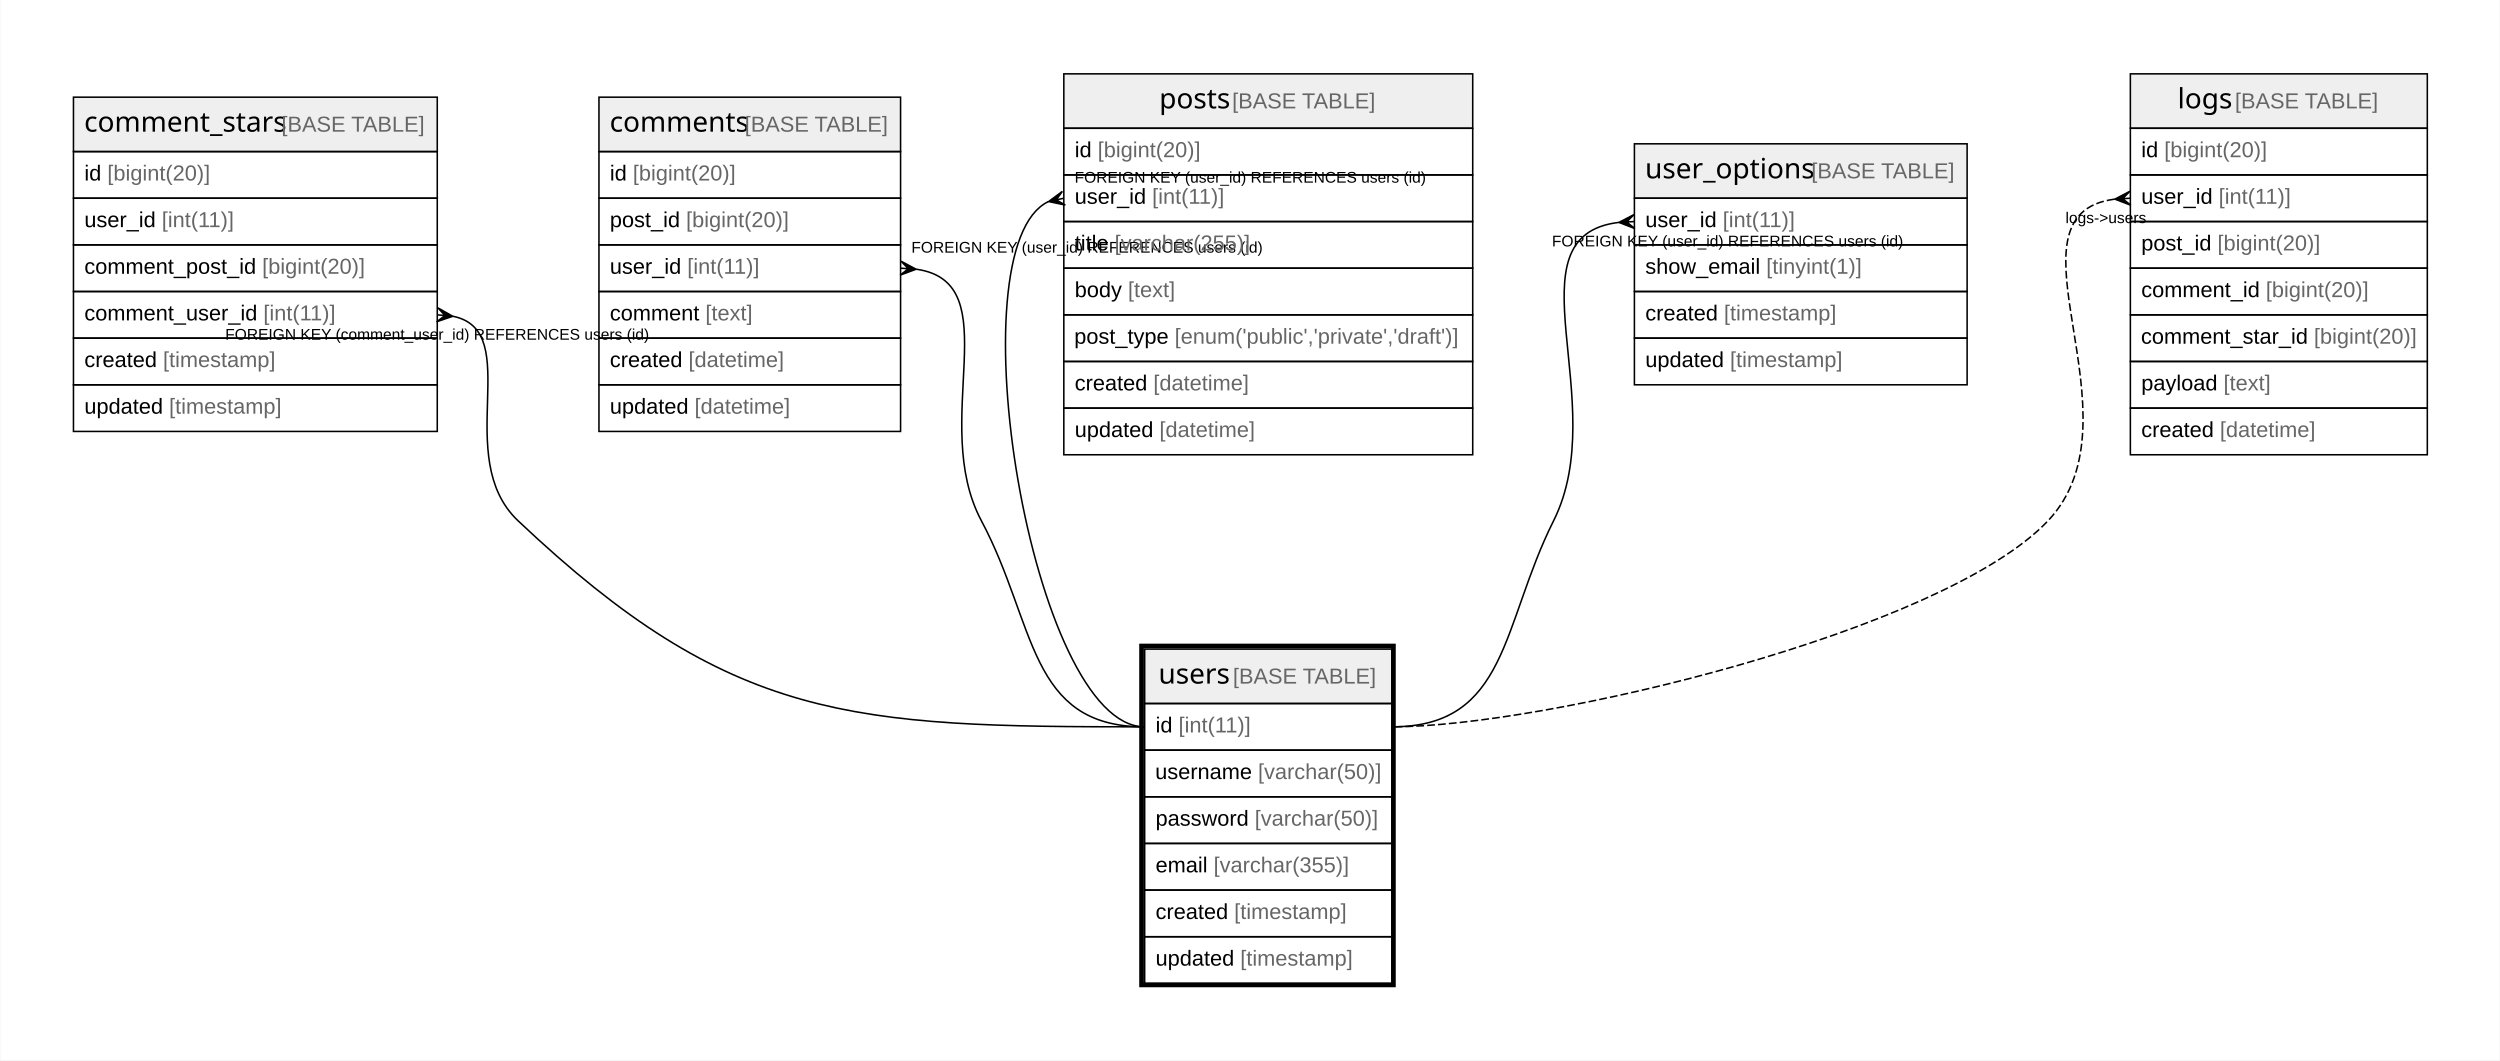
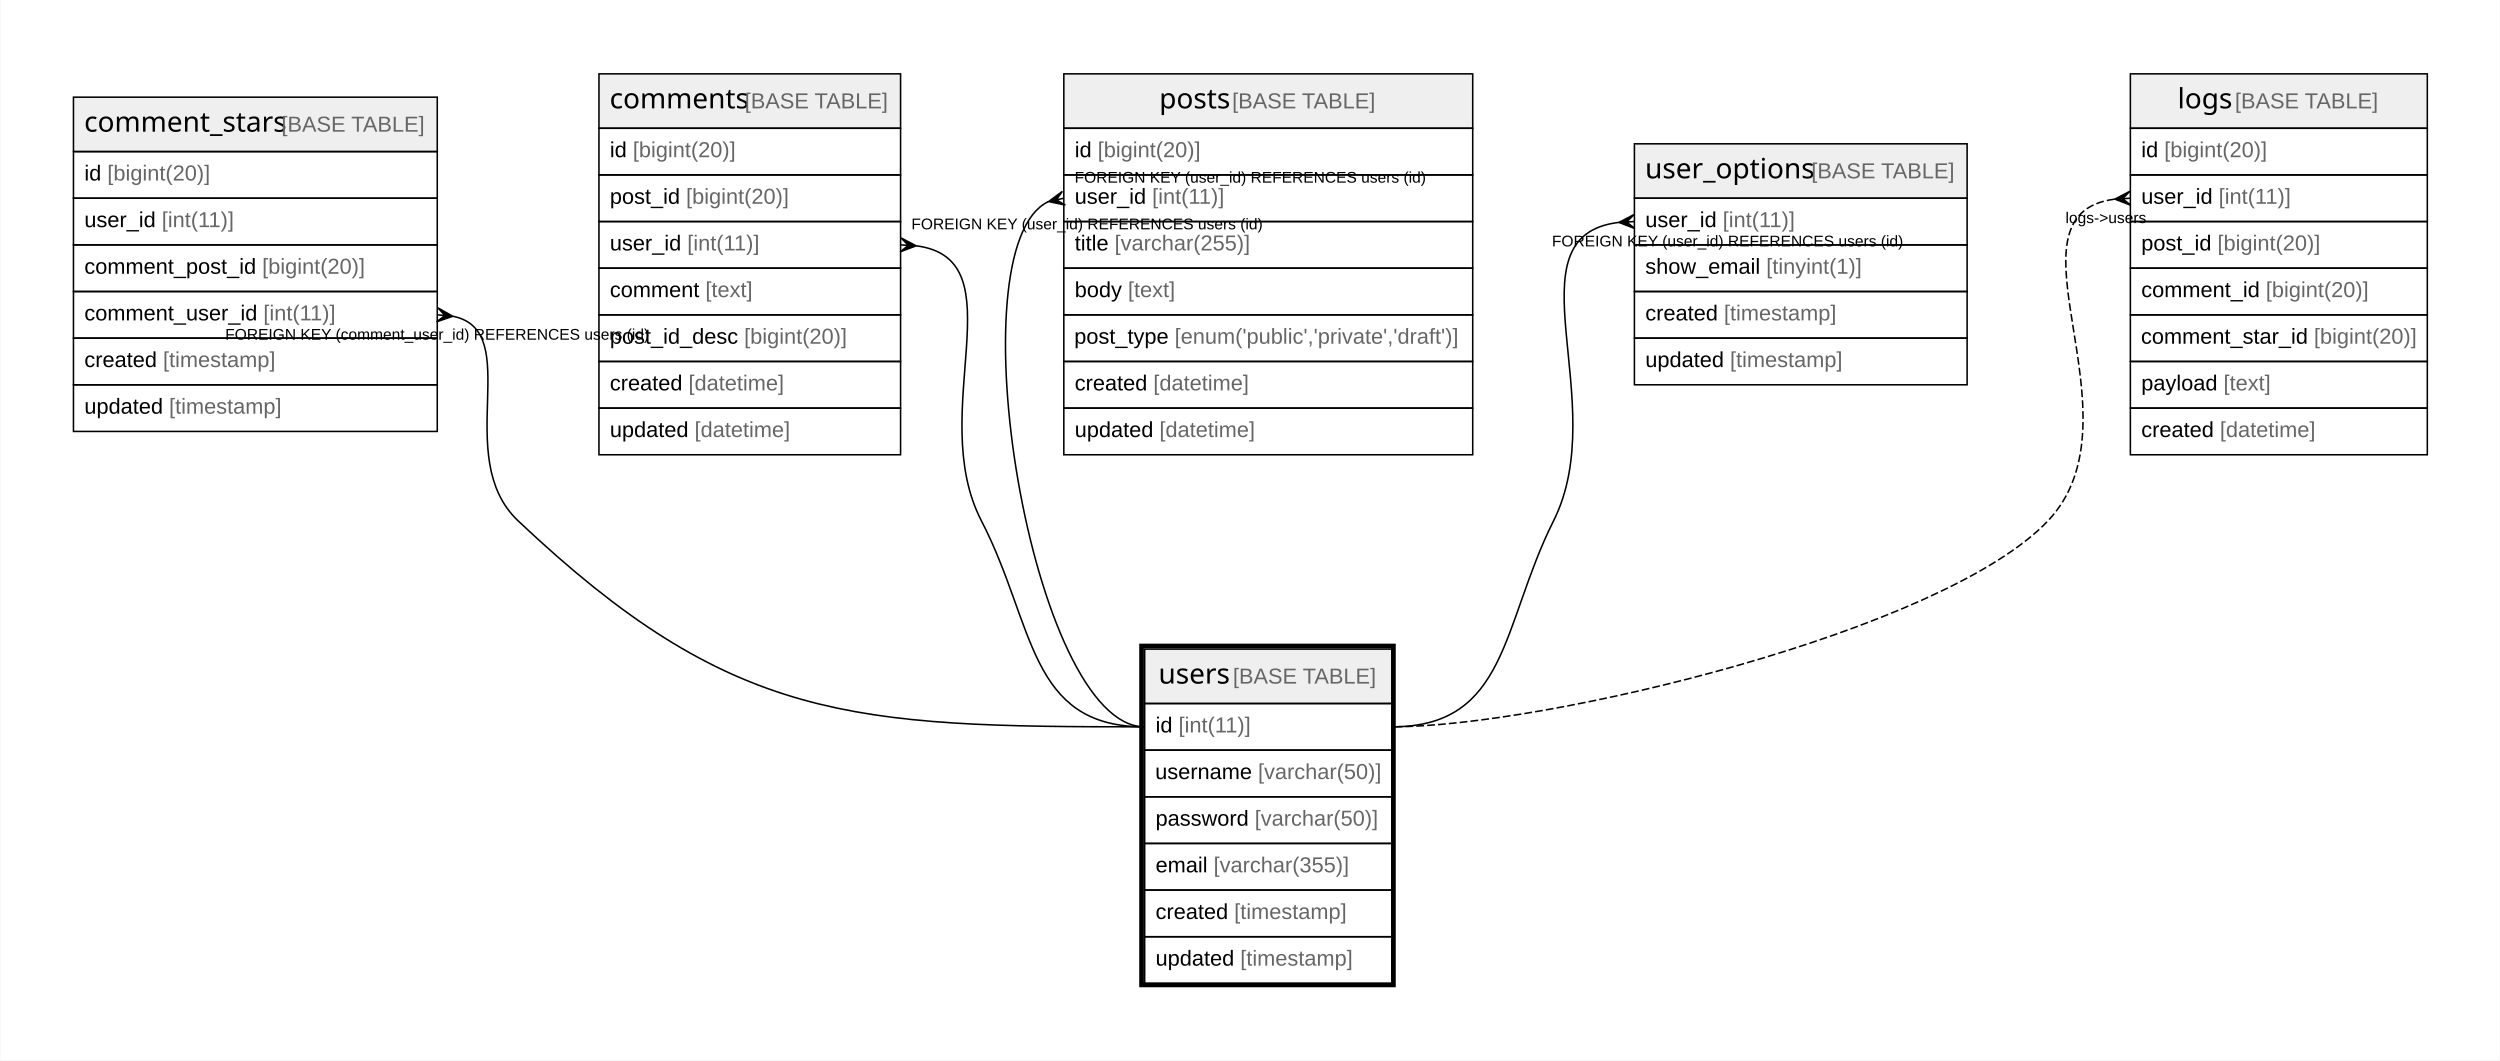
<svg xmlns="http://www.w3.org/2000/svg" width="1608pt" height="682pt" viewBox="0.00 0.00 1607.50 682.00">
  <g id="graph0" class="graph" transform="scale(1 1) rotate(0) translate(4 678)">
    <polygon fill="#ffffff" stroke="transparent" points="-4,4 -4,-678 1603.5,-678 1603.5,4 -4,4" />
    <g id="node1" class="node">
      <polygon fill="#efefef" stroke="transparent" points="732,-225.5 732,-260.5 891,-260.5 891,-225.5 732,-225.5" />
      <polygon fill="none" stroke="#000000" points="732,-225.5 732,-260.5 891,-260.5 891,-225.5 732,-225.5" />
      <text text-anchor="start" x="740.871" y="-238.3" font-family="Arial Bold" font-size="18.00" fill="#000000">users</text>
      <text text-anchor="start" x="784.875" y="-238.3" font-family="Arial" font-size="14.00" fill="#000000"> </text>
      <text text-anchor="start" x="788.766" y="-238.3" font-family="Arial" font-size="14.00" fill="#666666">[BASE TABLE]</text>
      <polygon fill="none" stroke="#000000" points="732,-195.5 732,-225.5 891,-225.5 891,-195.5 732,-195.5" />
      <text text-anchor="start" x="739" y="-206.9" font-family="Arial" font-size="14.00" fill="#000000">id </text>
      <text text-anchor="start" x="753.78" y="-206.9" font-family="Arial" font-size="14.00" fill="#666666">[int(11)]</text>
      <polygon fill="none" stroke="#000000" points="732,-165.5 732,-195.5 891,-195.5 891,-165.5 732,-165.5" />
      <text text-anchor="start" x="738.769" y="-176.9" font-family="Arial" font-size="14.00" fill="#000000">username </text>
      <text text-anchor="start" x="804.894" y="-176.9" font-family="Arial" font-size="14.00" fill="#666666">[varchar(50)]</text>
      <polygon fill="none" stroke="#000000" points="732,-135.5 732,-165.5 891,-165.5 891,-135.5 732,-135.5" />
      <text text-anchor="start" x="739" y="-146.9" font-family="Arial" font-size="14.00" fill="#000000">password </text>
      <text text-anchor="start" x="802.788" y="-146.9" font-family="Arial" font-size="14.00" fill="#666666">[varchar(50)]</text>
      <polygon fill="none" stroke="#000000" points="732,-105.5 732,-135.5 891,-135.5 891,-105.5 732,-105.5" />
      <text text-anchor="start" x="739" y="-116.9" font-family="Arial" font-size="14.00" fill="#000000">email </text>
      <text text-anchor="start" x="776.33" y="-116.9" font-family="Arial" font-size="14.00" fill="#666666">[varchar(355)]</text>
      <polygon fill="none" stroke="#000000" points="732,-75.5 732,-105.5 891,-105.5 891,-75.5 732,-75.5" />
      <text text-anchor="start" x="739" y="-86.9" font-family="Arial" font-size="14.00" fill="#000000">created </text>
      <text text-anchor="start" x="789.572" y="-86.9" font-family="Arial" font-size="14.00" fill="#666666">[timestamp]</text>
      <polygon fill="none" stroke="#000000" points="732,-45.5 732,-75.5 891,-75.5 891,-45.5 732,-45.5" />
      <text text-anchor="start" x="739" y="-56.9" font-family="Arial" font-size="14.00" fill="#000000">updated </text>
      <text text-anchor="start" x="793.477" y="-56.9" font-family="Arial" font-size="14.00" fill="#666666">[timestamp]</text>
      <polygon fill="none" stroke="#000000" stroke-width="3" points="730,-44.5 730,-262.5 892,-262.5 892,-44.5 730,-44.5" />
    </g>
    <g id="node2" class="node">
      <polygon fill="#efefef" stroke="transparent" points="43,-580.5 43,-615.5 277,-615.5 277,-580.5 43,-580.5" />
      <polygon fill="none" stroke="#000000" points="43,-580.5 43,-615.5 277,-615.5 277,-580.5 43,-580.5" />
      <text text-anchor="start" x="49.867" y="-593.3" font-family="Arial Bold" font-size="18.00" fill="#000000">comment_stars</text>
      <text text-anchor="start" x="172.879" y="-593.3" font-family="Arial" font-size="14.00" fill="#000000"> </text>
      <text text-anchor="start" x="176.77" y="-593.3" font-family="Arial" font-size="14.00" fill="#666666">[BASE TABLE]</text>
      <polygon fill="none" stroke="#000000" points="43,-550.5 43,-580.5 277,-580.5 277,-550.5 43,-550.5" />
      <text text-anchor="start" x="50" y="-561.9" font-family="Arial" font-size="14.00" fill="#000000">id </text>
      <text text-anchor="start" x="64.78" y="-561.9" font-family="Arial" font-size="14.00" fill="#666666">[bigint(20)]</text>
      <polygon fill="none" stroke="#000000" points="43,-520.5 43,-550.5 277,-550.5 277,-520.5 43,-520.5" />
      <text text-anchor="start" x="50" y="-531.9" font-family="Arial" font-size="14.00" fill="#000000">user_id </text>
      <text text-anchor="start" x="99.788" y="-531.9" font-family="Arial" font-size="14.00" fill="#666666">[int(11)]</text>
      <polygon fill="none" stroke="#000000" points="43,-490.5 43,-520.5 277,-520.5 277,-490.5 43,-490.5" />
      <text text-anchor="start" x="50" y="-501.9" font-family="Arial" font-size="14.00" fill="#000000">comment_post_id </text>
      <text text-anchor="start" x="164.36" y="-501.9" font-family="Arial" font-size="14.00" fill="#666666">[bigint(20)]</text>
      <polygon fill="none" stroke="#000000" points="43,-460.5 43,-490.5 277,-490.5 277,-460.5 43,-460.5" />
      <text text-anchor="start" x="50" y="-471.9" font-family="Arial" font-size="14.00" fill="#000000">comment_user_id </text>
      <text text-anchor="start" x="165.13" y="-471.9" font-family="Arial" font-size="14.00" fill="#666666">[int(11)]</text>
      <polygon fill="none" stroke="#000000" points="43,-430.5 43,-460.5 277,-460.5 277,-430.5 43,-430.5" />
      <text text-anchor="start" x="50" y="-441.9" font-family="Arial" font-size="14.00" fill="#000000">created </text>
      <text text-anchor="start" x="100.572" y="-441.9" font-family="Arial" font-size="14.00" fill="#666666">[timestamp]</text>
      <polygon fill="none" stroke="#000000" points="43,-400.5 43,-430.5 277,-430.5 277,-400.5 43,-400.5" />
      <text text-anchor="start" x="50" y="-411.9" font-family="Arial" font-size="14.00" fill="#000000">updated </text>
      <text text-anchor="start" x="104.477" y="-411.9" font-family="Arial" font-size="14.00" fill="#666666">[timestamp]</text>
    </g>
    <g id="edge1" class="edge">
      <path fill="none" stroke="#000000" d="M287.215,-474.551C333.709,-464.884 285.809,-383.824 329,-343 466.022,-213.487 543.456,-210.5 732,-210.5" />
      <polygon fill="#000000" stroke="#000000" points="286.957,-474.575 276.584,-471.019 281.978,-475.037 277,-475.5 277,-475.5 277,-475.5 281.978,-475.037 277.416,-479.981 286.957,-474.575 286.957,-474.575" />
      <text text-anchor="start" x="140.608" y="-459.5" font-family="Arial" font-size="10.00" fill="#000000">FOREIGN KEY (comment_user_id) REFERENCES users (id)</text>
    </g>
    <g id="node3" class="node">
-       <polygon fill="#efefef" stroke="transparent" points="381,-580.5 381,-615.5 575,-615.5 575,-580.5 381,-580.5" />
-       <polygon fill="none" stroke="#000000" points="381,-580.5 381,-615.5 575,-615.5 575,-580.5 381,-580.5" />
-       <text text-anchor="start" x="387.87" y="-593.3" font-family="Arial Bold" font-size="18.00" fill="#000000">comments</text>
-       <text text-anchor="start" x="470.876" y="-593.3" font-family="Arial" font-size="14.00" fill="#000000"> </text>
-       <text text-anchor="start" x="474.766" y="-593.3" font-family="Arial" font-size="14.00" fill="#666666">[BASE TABLE]</text>
-       <polygon fill="none" stroke="#000000" points="381,-550.5 381,-580.5 575,-580.5 575,-550.5 381,-550.5" />
-       <text text-anchor="start" x="388" y="-561.9" font-family="Arial" font-size="14.00" fill="#000000">id </text>
-       <text text-anchor="start" x="402.78" y="-561.9" font-family="Arial" font-size="14.00" fill="#666666">[bigint(20)]</text>
-       <polygon fill="none" stroke="#000000" points="381,-520.5 381,-550.5 575,-550.5 575,-520.5 381,-520.5" />
-       <text text-anchor="start" x="388" y="-531.9" font-family="Arial" font-size="14.00" fill="#000000">post_id </text>
-       <text text-anchor="start" x="437.018" y="-531.9" font-family="Arial" font-size="14.00" fill="#666666">[bigint(20)]</text>
-       <polygon fill="none" stroke="#000000" points="381,-490.5 381,-520.5 575,-520.5 575,-490.5 381,-490.5" />
-       <text text-anchor="start" x="388" y="-501.9" font-family="Arial" font-size="14.00" fill="#000000">user_id </text>
-       <text text-anchor="start" x="437.788" y="-501.9" font-family="Arial" font-size="14.00" fill="#666666">[int(11)]</text>
-       <polygon fill="none" stroke="#000000" points="381,-460.5 381,-490.5 575,-490.5 575,-460.5 381,-460.5" />
-       <text text-anchor="start" x="388" y="-471.9" font-family="Arial" font-size="14.00" fill="#000000">comment </text>
-       <text text-anchor="start" x="449.45" y="-471.9" font-family="Arial" font-size="14.00" fill="#666666">[text]</text>
-       <polygon fill="none" stroke="#000000" points="381,-430.5 381,-460.5 575,-460.5 575,-430.5 381,-430.5" />
-       <text text-anchor="start" x="388" y="-441.9" font-family="Arial" font-size="14.00" fill="#000000">created </text>
-       <text text-anchor="start" x="438.572" y="-441.9" font-family="Arial" font-size="14.00" fill="#666666">[datetime]</text>
-       <polygon fill="none" stroke="#000000" points="381,-400.5 381,-430.5 575,-430.5 575,-400.5 381,-400.5" />
-       <text text-anchor="start" x="388" y="-411.9" font-family="Arial" font-size="14.00" fill="#000000">updated </text>
-       <text text-anchor="start" x="442.477" y="-411.9" font-family="Arial" font-size="14.00" fill="#666666">[datetime]</text>
+       <polygon fill="#efefef" stroke="transparent" points="381,-595.5 381,-630.5 575,-630.5 575,-595.5 381,-595.5" />
+       <polygon fill="none" stroke="#000000" points="381,-595.5 381,-630.5 575,-630.5 575,-595.5 381,-595.5" />
+       <text text-anchor="start" x="387.87" y="-608.3" font-family="Arial Bold" font-size="18.00" fill="#000000">comments</text>
+       <text text-anchor="start" x="470.876" y="-608.3" font-family="Arial" font-size="14.00" fill="#000000"> </text>
+       <text text-anchor="start" x="474.766" y="-608.3" font-family="Arial" font-size="14.00" fill="#666666">[BASE TABLE]</text>
+       <polygon fill="none" stroke="#000000" points="381,-565.5 381,-595.5 575,-595.5 575,-565.5 381,-565.5" />
+       <text text-anchor="start" x="388" y="-576.9" font-family="Arial" font-size="14.00" fill="#000000">id </text>
+       <text text-anchor="start" x="402.78" y="-576.9" font-family="Arial" font-size="14.00" fill="#666666">[bigint(20)]</text>
+       <polygon fill="none" stroke="#000000" points="381,-535.5 381,-565.5 575,-565.5 575,-535.5 381,-535.5" />
+       <text text-anchor="start" x="388" y="-546.9" font-family="Arial" font-size="14.00" fill="#000000">post_id </text>
+       <text text-anchor="start" x="437.018" y="-546.9" font-family="Arial" font-size="14.00" fill="#666666">[bigint(20)]</text>
+       <polygon fill="none" stroke="#000000" points="381,-505.5 381,-535.5 575,-535.5 575,-505.5 381,-505.5" />
+       <text text-anchor="start" x="388" y="-516.9" font-family="Arial" font-size="14.00" fill="#000000">user_id </text>
+       <text text-anchor="start" x="437.788" y="-516.9" font-family="Arial" font-size="14.00" fill="#666666">[int(11)]</text>
+       <polygon fill="none" stroke="#000000" points="381,-475.5 381,-505.5 575,-505.5 575,-475.5 381,-475.5" />
+       <text text-anchor="start" x="388" y="-486.9" font-family="Arial" font-size="14.00" fill="#000000">comment </text>
+       <text text-anchor="start" x="449.45" y="-486.9" font-family="Arial" font-size="14.00" fill="#666666">[text]</text>
+       <polygon fill="none" stroke="#000000" points="381,-445.5 381,-475.5 575,-475.5 575,-445.5 381,-445.5" />
+       <text text-anchor="start" x="388" y="-456.9" font-family="Arial" font-size="14.00" fill="#000000">post_id_desc </text>
+       <text text-anchor="start" x="474.366" y="-456.9" font-family="Arial" font-size="14.00" fill="#666666">[bigint(20)]</text>
+       <polygon fill="none" stroke="#000000" points="381,-415.5 381,-445.5 575,-445.5 575,-415.5 381,-415.5" />
+       <text text-anchor="start" x="388" y="-426.9" font-family="Arial" font-size="14.00" fill="#000000">created </text>
+       <text text-anchor="start" x="438.572" y="-426.9" font-family="Arial" font-size="14.00" fill="#666666">[datetime]</text>
+       <polygon fill="none" stroke="#000000" points="381,-385.5 381,-415.5 575,-415.5 575,-385.5 381,-385.5" />
+       <text text-anchor="start" x="388" y="-396.9" font-family="Arial" font-size="14.00" fill="#000000">updated </text>
+       <text text-anchor="start" x="442.477" y="-396.9" font-family="Arial" font-size="14.00" fill="#666666">[datetime]</text>
    </g>
    <g id="edge2" class="edge">
-       <path fill="none" stroke="#000000" d="M585.167,-504.831C645.245,-496.233 593.061,-406.643 627,-343 662.356,-276.7 656.862,-210.5 732,-210.5" />
-       <polygon fill="#000000" stroke="#000000" points="584.978,-504.843 574.704,-501.01 579.989,-505.171 575,-505.5 575,-505.5 575,-505.5 579.989,-505.171 575.296,-509.99 584.978,-504.843 584.978,-504.843" />
-       <text text-anchor="start" x="581.945" y="-515.5" font-family="Arial" font-size="10.00" fill="#000000">FOREIGN KEY (user_id) REFERENCES users (id)</text>
+       <path fill="none" stroke="#000000" d="M585.192,-519.88C651.31,-511.176 590.915,-412.728 627,-343 661.534,-276.269 656.862,-210.5 732,-210.5" />
+       <polygon fill="#000000" stroke="#000000" points="584.981,-519.893 574.727,-516.008 579.991,-520.196 575,-520.5 575,-520.5 575,-520.5 579.991,-520.196 575.273,-524.992 584.981,-519.893 584.981,-519.893" />
+       <text text-anchor="start" x="581.945" y="-530.5" font-family="Arial" font-size="10.00" fill="#000000">FOREIGN KEY (user_id) REFERENCES users (id)</text>
    </g>
    <g id="node4" class="node">
      <polygon fill="#efefef" stroke="transparent" points="680,-595.5 680,-630.5 943,-630.5 943,-595.5 680,-595.5" />
      <polygon fill="none" stroke="#000000" points="680,-595.5 680,-630.5 943,-630.5 943,-595.5 680,-595.5" />
      <text text-anchor="start" x="741.366" y="-608.3" font-family="Arial Bold" font-size="18.00" fill="#000000">posts</text>
      <text text-anchor="start" x="784.38" y="-608.3" font-family="Arial" font-size="14.00" fill="#000000"> </text>
      <text text-anchor="start" x="788.271" y="-608.3" font-family="Arial" font-size="14.00" fill="#666666">[BASE TABLE]</text>
      <polygon fill="none" stroke="#000000" points="680,-565.5 680,-595.5 943,-595.5 943,-565.5 680,-565.5" />
      <text text-anchor="start" x="687" y="-576.9" font-family="Arial" font-size="14.00" fill="#000000">id </text>
      <text text-anchor="start" x="701.78" y="-576.9" font-family="Arial" font-size="14.00" fill="#666666">[bigint(20)]</text>
      <polygon fill="none" stroke="#000000" points="680,-535.5 680,-565.5 943,-565.5 943,-535.5 680,-535.5" />
      <text text-anchor="start" x="687" y="-546.9" font-family="Arial" font-size="14.00" fill="#000000">user_id </text>
      <text text-anchor="start" x="736.788" y="-546.9" font-family="Arial" font-size="14.00" fill="#666666">[int(11)]</text>
      <polygon fill="none" stroke="#000000" points="680,-505.5 680,-535.5 943,-535.5 943,-505.5 680,-505.5" />
      <text text-anchor="start" x="687" y="-516.9" font-family="Arial" font-size="14.00" fill="#000000">title </text>
      <text text-anchor="start" x="712.668" y="-516.9" font-family="Arial" font-size="14.00" fill="#666666">[varchar(255)]</text>
      <polygon fill="none" stroke="#000000" points="680,-475.5 680,-505.5 943,-505.5 943,-475.5 680,-475.5" />
      <text text-anchor="start" x="687" y="-486.9" font-family="Arial" font-size="14.00" fill="#000000">body </text>
      <text text-anchor="start" x="721.238" y="-486.9" font-family="Arial" font-size="14.00" fill="#666666">[text]</text>
      <polygon fill="none" stroke="#000000" points="680,-445.5 680,-475.5 943,-475.5 943,-445.5 680,-445.5" />
      <text text-anchor="start" x="686.697" y="-456.9" font-family="Arial" font-size="14.00" fill="#000000">post_type </text>
      <text text-anchor="start" x="751.282" y="-456.9" font-family="Arial" font-size="14.00" fill="#666666">[enum('public','private','draft')]</text>
      <polygon fill="none" stroke="#000000" points="680,-415.5 680,-445.5 943,-445.5 943,-415.5 680,-415.5" />
      <text text-anchor="start" x="687" y="-426.9" font-family="Arial" font-size="14.00" fill="#000000">created </text>
      <text text-anchor="start" x="737.572" y="-426.9" font-family="Arial" font-size="14.00" fill="#666666">[datetime]</text>
      <polygon fill="none" stroke="#000000" points="680,-385.5 680,-415.5 943,-415.5 943,-385.5 680,-385.5" />
      <text text-anchor="start" x="687" y="-396.9" font-family="Arial" font-size="14.00" fill="#000000">updated </text>
      <text text-anchor="start" x="741.477" y="-396.9" font-family="Arial" font-size="14.00" fill="#666666">[datetime]</text>
    </g>
    <g id="edge3" class="edge">
      <path fill="none" stroke="#000000" d="M670.087,-548.329C608.495,-519.372 659.149,-210.5 732,-210.5" />
      <polygon fill="#000000" stroke="#000000" points="670.232,-548.36 679.037,-554.896 675.116,-549.43 680,-550.5 680,-550.5 680,-550.5 675.116,-549.43 680.963,-546.104 670.232,-548.36 670.232,-548.36" />
      <text text-anchor="start" x="686.945" y="-560.5" font-family="Arial" font-size="10.00" fill="#000000">FOREIGN KEY (user_id) REFERENCES users (id)</text>
    </g>
    <g id="node5" class="node">
      <polygon fill="#efefef" stroke="transparent" points="1047,-550.5 1047,-585.5 1261,-585.5 1261,-550.5 1047,-550.5" />
      <polygon fill="none" stroke="#000000" points="1047,-550.5 1047,-585.5 1261,-585.5 1261,-550.5 1047,-550.5" />
      <text text-anchor="start" x="1053.857" y="-563.3" font-family="Arial Bold" font-size="18.00" fill="#000000">user_options</text>
      <text text-anchor="start" x="1156.889" y="-563.3" font-family="Arial" font-size="14.00" fill="#000000"> </text>
      <text text-anchor="start" x="1160.78" y="-563.3" font-family="Arial" font-size="14.00" fill="#666666">[BASE TABLE]</text>
      <polygon fill="none" stroke="#000000" points="1047,-520.5 1047,-550.5 1261,-550.5 1261,-520.5 1047,-520.5" />
      <text text-anchor="start" x="1054" y="-531.9" font-family="Arial" font-size="14.00" fill="#000000">user_id </text>
      <text text-anchor="start" x="1103.788" y="-531.9" font-family="Arial" font-size="14.00" fill="#666666">[int(11)]</text>
      <polygon fill="none" stroke="#000000" points="1047,-490.5 1047,-520.5 1261,-520.5 1261,-490.5 1047,-490.5" />
      <text text-anchor="start" x="1054" y="-501.9" font-family="Arial" font-size="14.00" fill="#000000">show_email </text>
      <text text-anchor="start" x="1131.784" y="-501.9" font-family="Arial" font-size="14.00" fill="#666666">[tinyint(1)]</text>
      <polygon fill="none" stroke="#000000" points="1047,-460.5 1047,-490.5 1261,-490.5 1261,-460.5 1047,-460.5" />
      <text text-anchor="start" x="1054" y="-471.9" font-family="Arial" font-size="14.00" fill="#000000">created </text>
      <text text-anchor="start" x="1104.572" y="-471.9" font-family="Arial" font-size="14.00" fill="#666666">[timestamp]</text>
      <polygon fill="none" stroke="#000000" points="1047,-430.5 1047,-460.5 1261,-460.5 1261,-430.5 1047,-430.5" />
      <text text-anchor="start" x="1054" y="-441.9" font-family="Arial" font-size="14.00" fill="#000000">updated </text>
      <text text-anchor="start" x="1108.477" y="-441.9" font-family="Arial" font-size="14.00" fill="#666666">[timestamp]</text>
    </g>
    <g id="edge4" class="edge">
      <path fill="none" stroke="#000000" d="M1036.908,-534.938C964.444,-526.265 1033.084,-418.977 995,-343 961.453,-276.075 965.862,-210.5 891,-210.5" />
      <polygon fill="#000000" stroke="#000000" points="1037.015,-534.944 1046.75,-539.993 1042.008,-535.222 1047,-535.5 1047,-535.5 1047,-535.5 1042.008,-535.222 1047.25,-531.007 1037.015,-534.944 1037.015,-534.944" />
      <text text-anchor="start" x="993.945" y="-519.5" font-family="Arial" font-size="10.00" fill="#000000">FOREIGN KEY (user_id) REFERENCES users (id)</text>
    </g>
    <g id="node6" class="node">
      <polygon fill="#efefef" stroke="transparent" points="1366,-595.5 1366,-630.5 1557,-630.5 1557,-595.5 1366,-595.5" />
      <polygon fill="none" stroke="#000000" points="1366,-595.5 1366,-630.5 1557,-630.5 1557,-595.5 1366,-595.5" />
      <text text-anchor="start" x="1396.37" y="-608.3" font-family="Arial Bold" font-size="18.00" fill="#000000">logs</text>
      <text text-anchor="start" x="1429.376" y="-608.3" font-family="Arial" font-size="14.00" fill="#000000"> </text>
      <text text-anchor="start" x="1433.267" y="-608.3" font-family="Arial" font-size="14.00" fill="#666666">[BASE TABLE]</text>
      <polygon fill="none" stroke="#000000" points="1366,-565.5 1366,-595.5 1557,-595.5 1557,-565.5 1366,-565.5" />
      <text text-anchor="start" x="1373" y="-576.9" font-family="Arial" font-size="14.00" fill="#000000">id </text>
      <text text-anchor="start" x="1387.78" y="-576.9" font-family="Arial" font-size="14.00" fill="#666666">[bigint(20)]</text>
      <polygon fill="none" stroke="#000000" points="1366,-535.5 1366,-565.5 1557,-565.5 1557,-535.5 1366,-535.5" />
      <text text-anchor="start" x="1373" y="-546.9" font-family="Arial" font-size="14.00" fill="#000000">user_id </text>
      <text text-anchor="start" x="1422.788" y="-546.9" font-family="Arial" font-size="14.00" fill="#666666">[int(11)]</text>
      <polygon fill="none" stroke="#000000" points="1366,-505.5 1366,-535.5 1557,-535.5 1557,-505.5 1366,-505.5" />
      <text text-anchor="start" x="1373" y="-516.9" font-family="Arial" font-size="14.00" fill="#000000">post_id </text>
      <text text-anchor="start" x="1422.018" y="-516.9" font-family="Arial" font-size="14.00" fill="#666666">[bigint(20)]</text>
      <polygon fill="none" stroke="#000000" points="1366,-475.5 1366,-505.5 1557,-505.5 1557,-475.5 1366,-475.5" />
      <text text-anchor="start" x="1373" y="-486.9" font-family="Arial" font-size="14.00" fill="#000000">comment_id </text>
      <text text-anchor="start" x="1453.122" y="-486.9" font-family="Arial" font-size="14.00" fill="#666666">[bigint(20)]</text>
      <polygon fill="none" stroke="#000000" points="1366,-445.5 1366,-475.5 1557,-475.5 1557,-445.5 1366,-445.5" />
      <text text-anchor="start" x="1372.821" y="-456.9" font-family="Arial" font-size="14.00" fill="#000000">comment_star_id </text>
      <text text-anchor="start" x="1484.06" y="-456.9" font-family="Arial" font-size="14.00" fill="#666666">[bigint(20)]</text>
      <polygon fill="none" stroke="#000000" points="1366,-415.5 1366,-445.5 1557,-445.5 1557,-415.5 1366,-415.5" />
      <text text-anchor="start" x="1373" y="-426.9" font-family="Arial" font-size="14.00" fill="#000000">payload </text>
      <text text-anchor="start" x="1425.91" y="-426.9" font-family="Arial" font-size="14.00" fill="#666666">[text]</text>
      <polygon fill="none" stroke="#000000" points="1366,-385.5 1366,-415.5 1557,-415.5 1557,-385.5 1366,-385.5" />
      <text text-anchor="start" x="1373" y="-396.9" font-family="Arial" font-size="14.00" fill="#000000">created </text>
      <text text-anchor="start" x="1423.572" y="-396.9" font-family="Arial" font-size="14.00" fill="#666666">[datetime]</text>
    </g>
    <g id="edge5" class="edge">
      <path fill="none" stroke="#000000" stroke-dasharray="5,2" d="M1355.752,-549.879C1278.962,-539.793 1375.901,-409.403 1313,-343 1245.405,-271.641 989.292,-210.5 891,-210.5" />
      <polygon fill="#000000" stroke="#000000" points="1356.018,-549.895 1365.728,-554.992 1361.009,-550.197 1366,-550.5 1366,-550.5 1366,-550.5 1361.009,-550.197 1366.272,-546.008 1356.018,-549.895 1356.018,-549.895" />
      <text text-anchor="start" x="1324.274" y="-534.5" font-family="Arial" font-size="10.00" fill="#000000">logs-&gt;users</text>
    </g>
  </g>
</svg>
